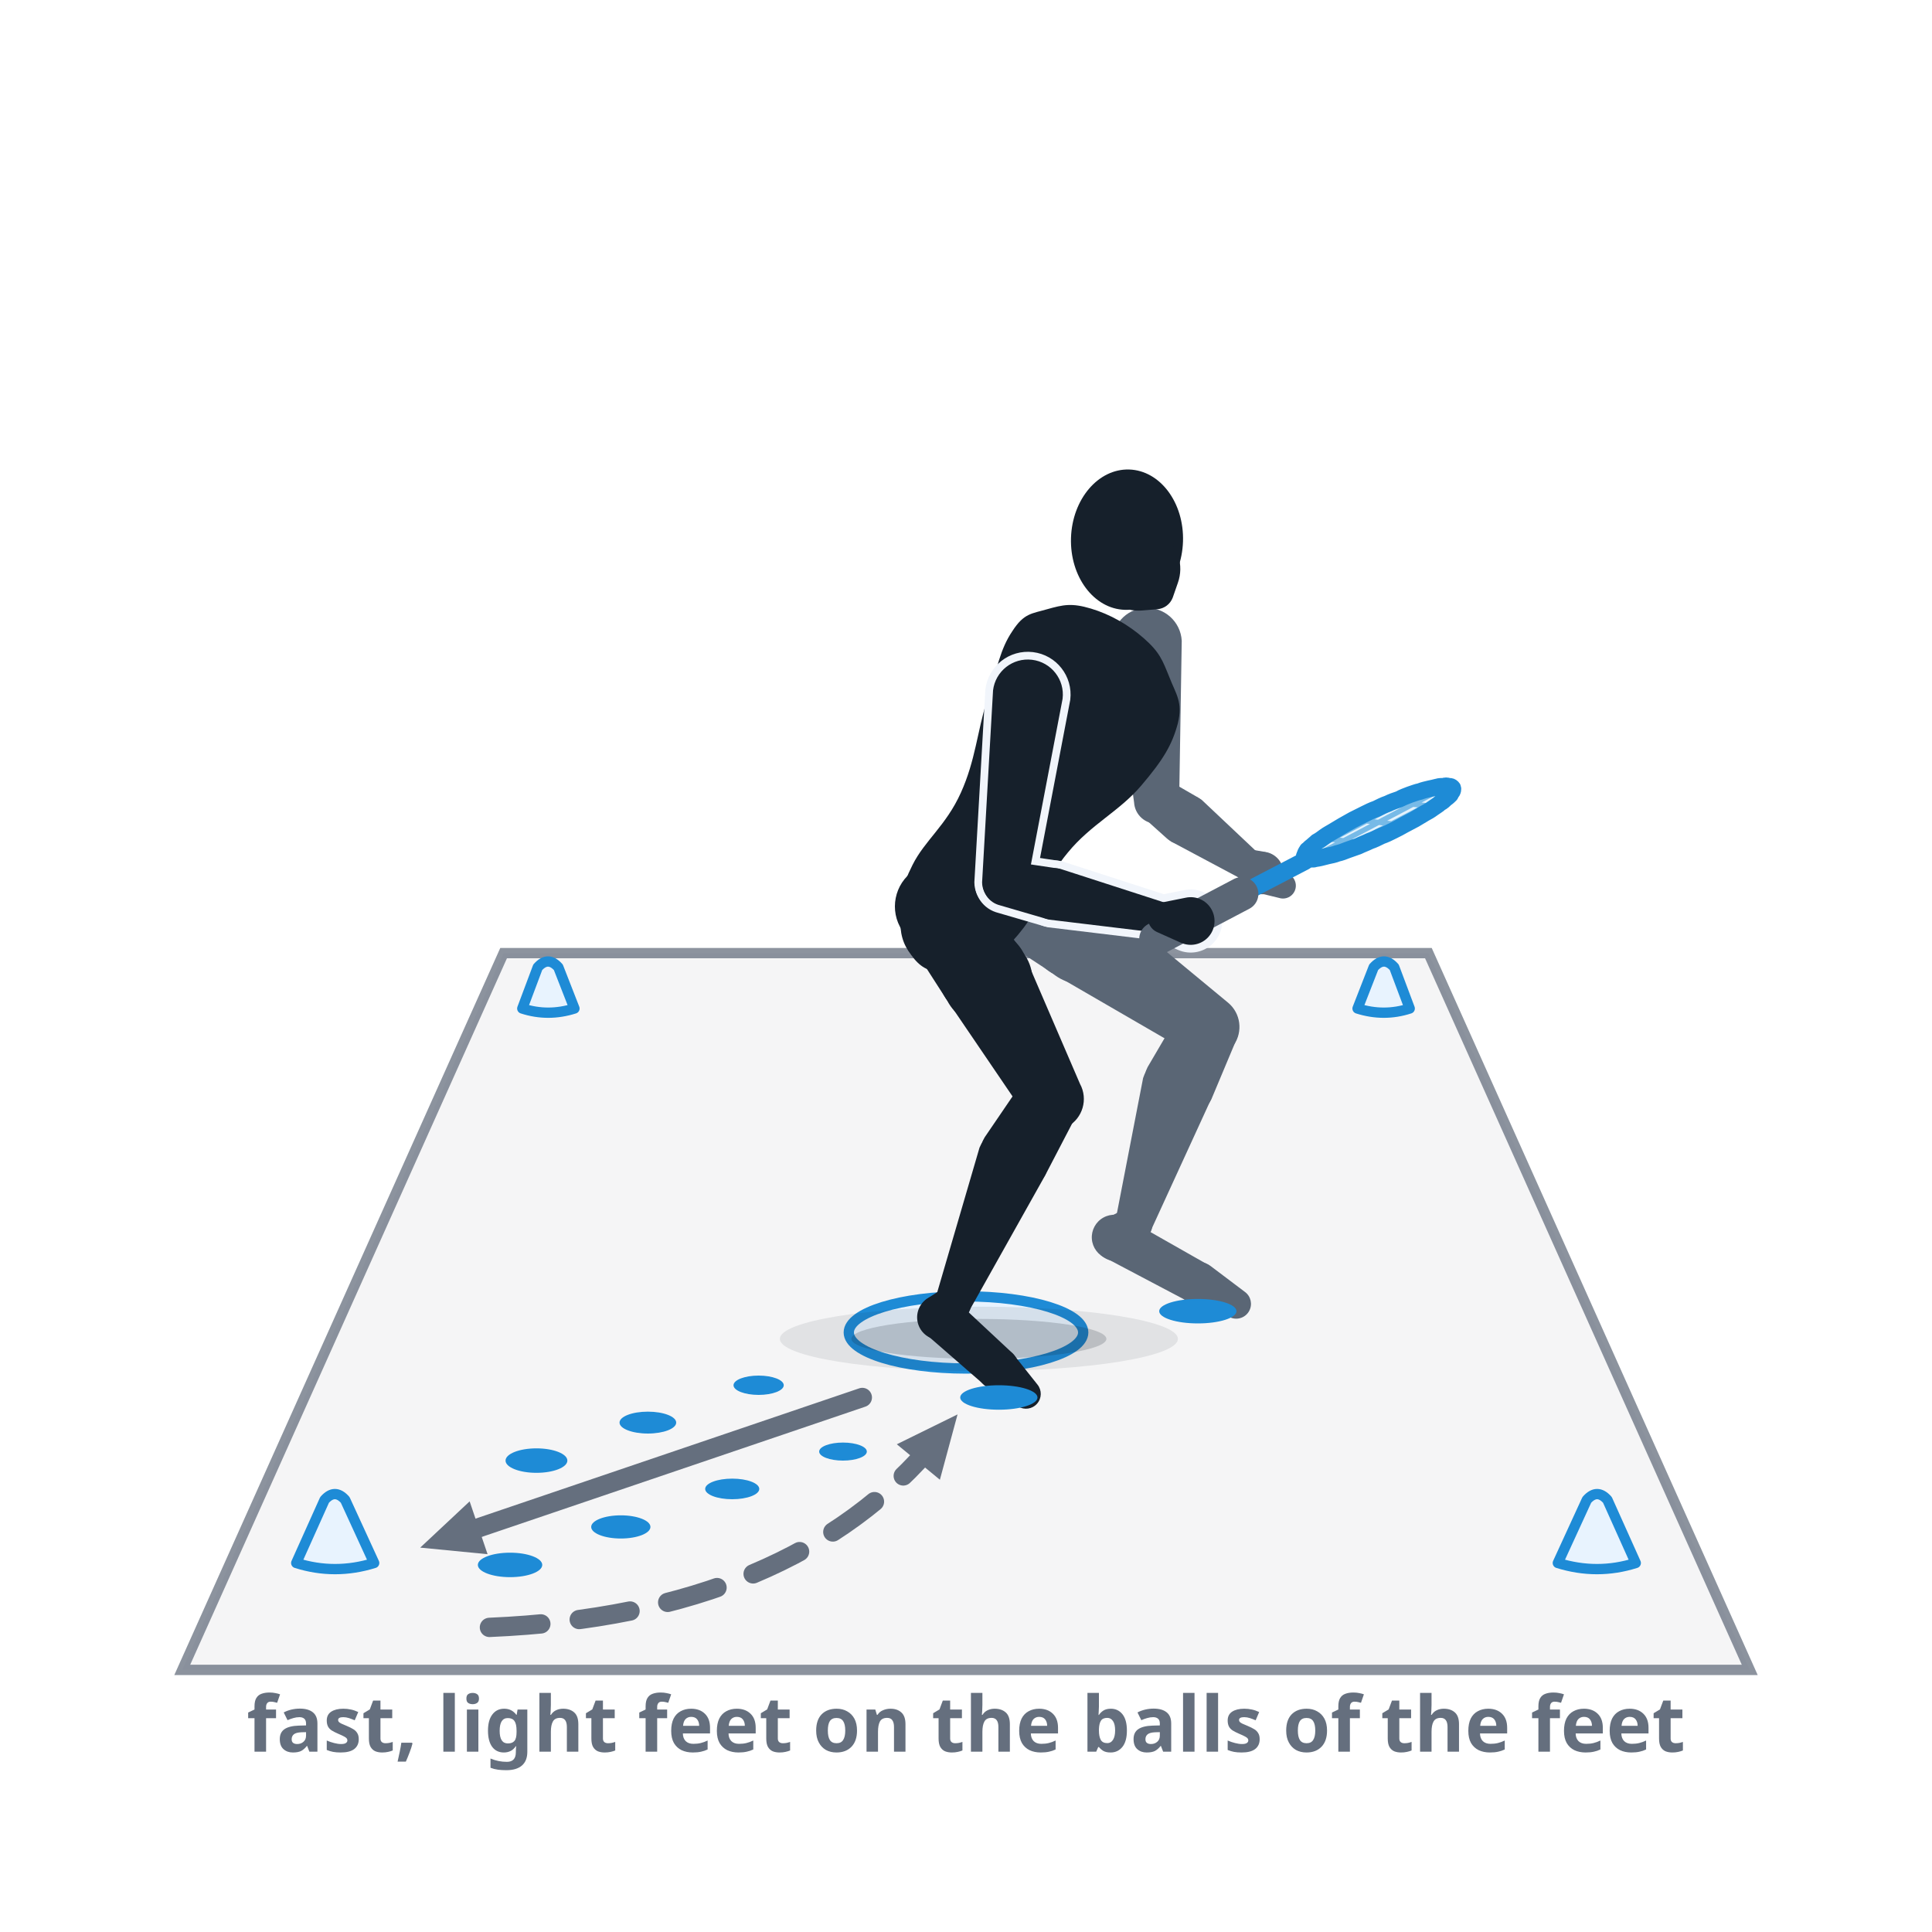
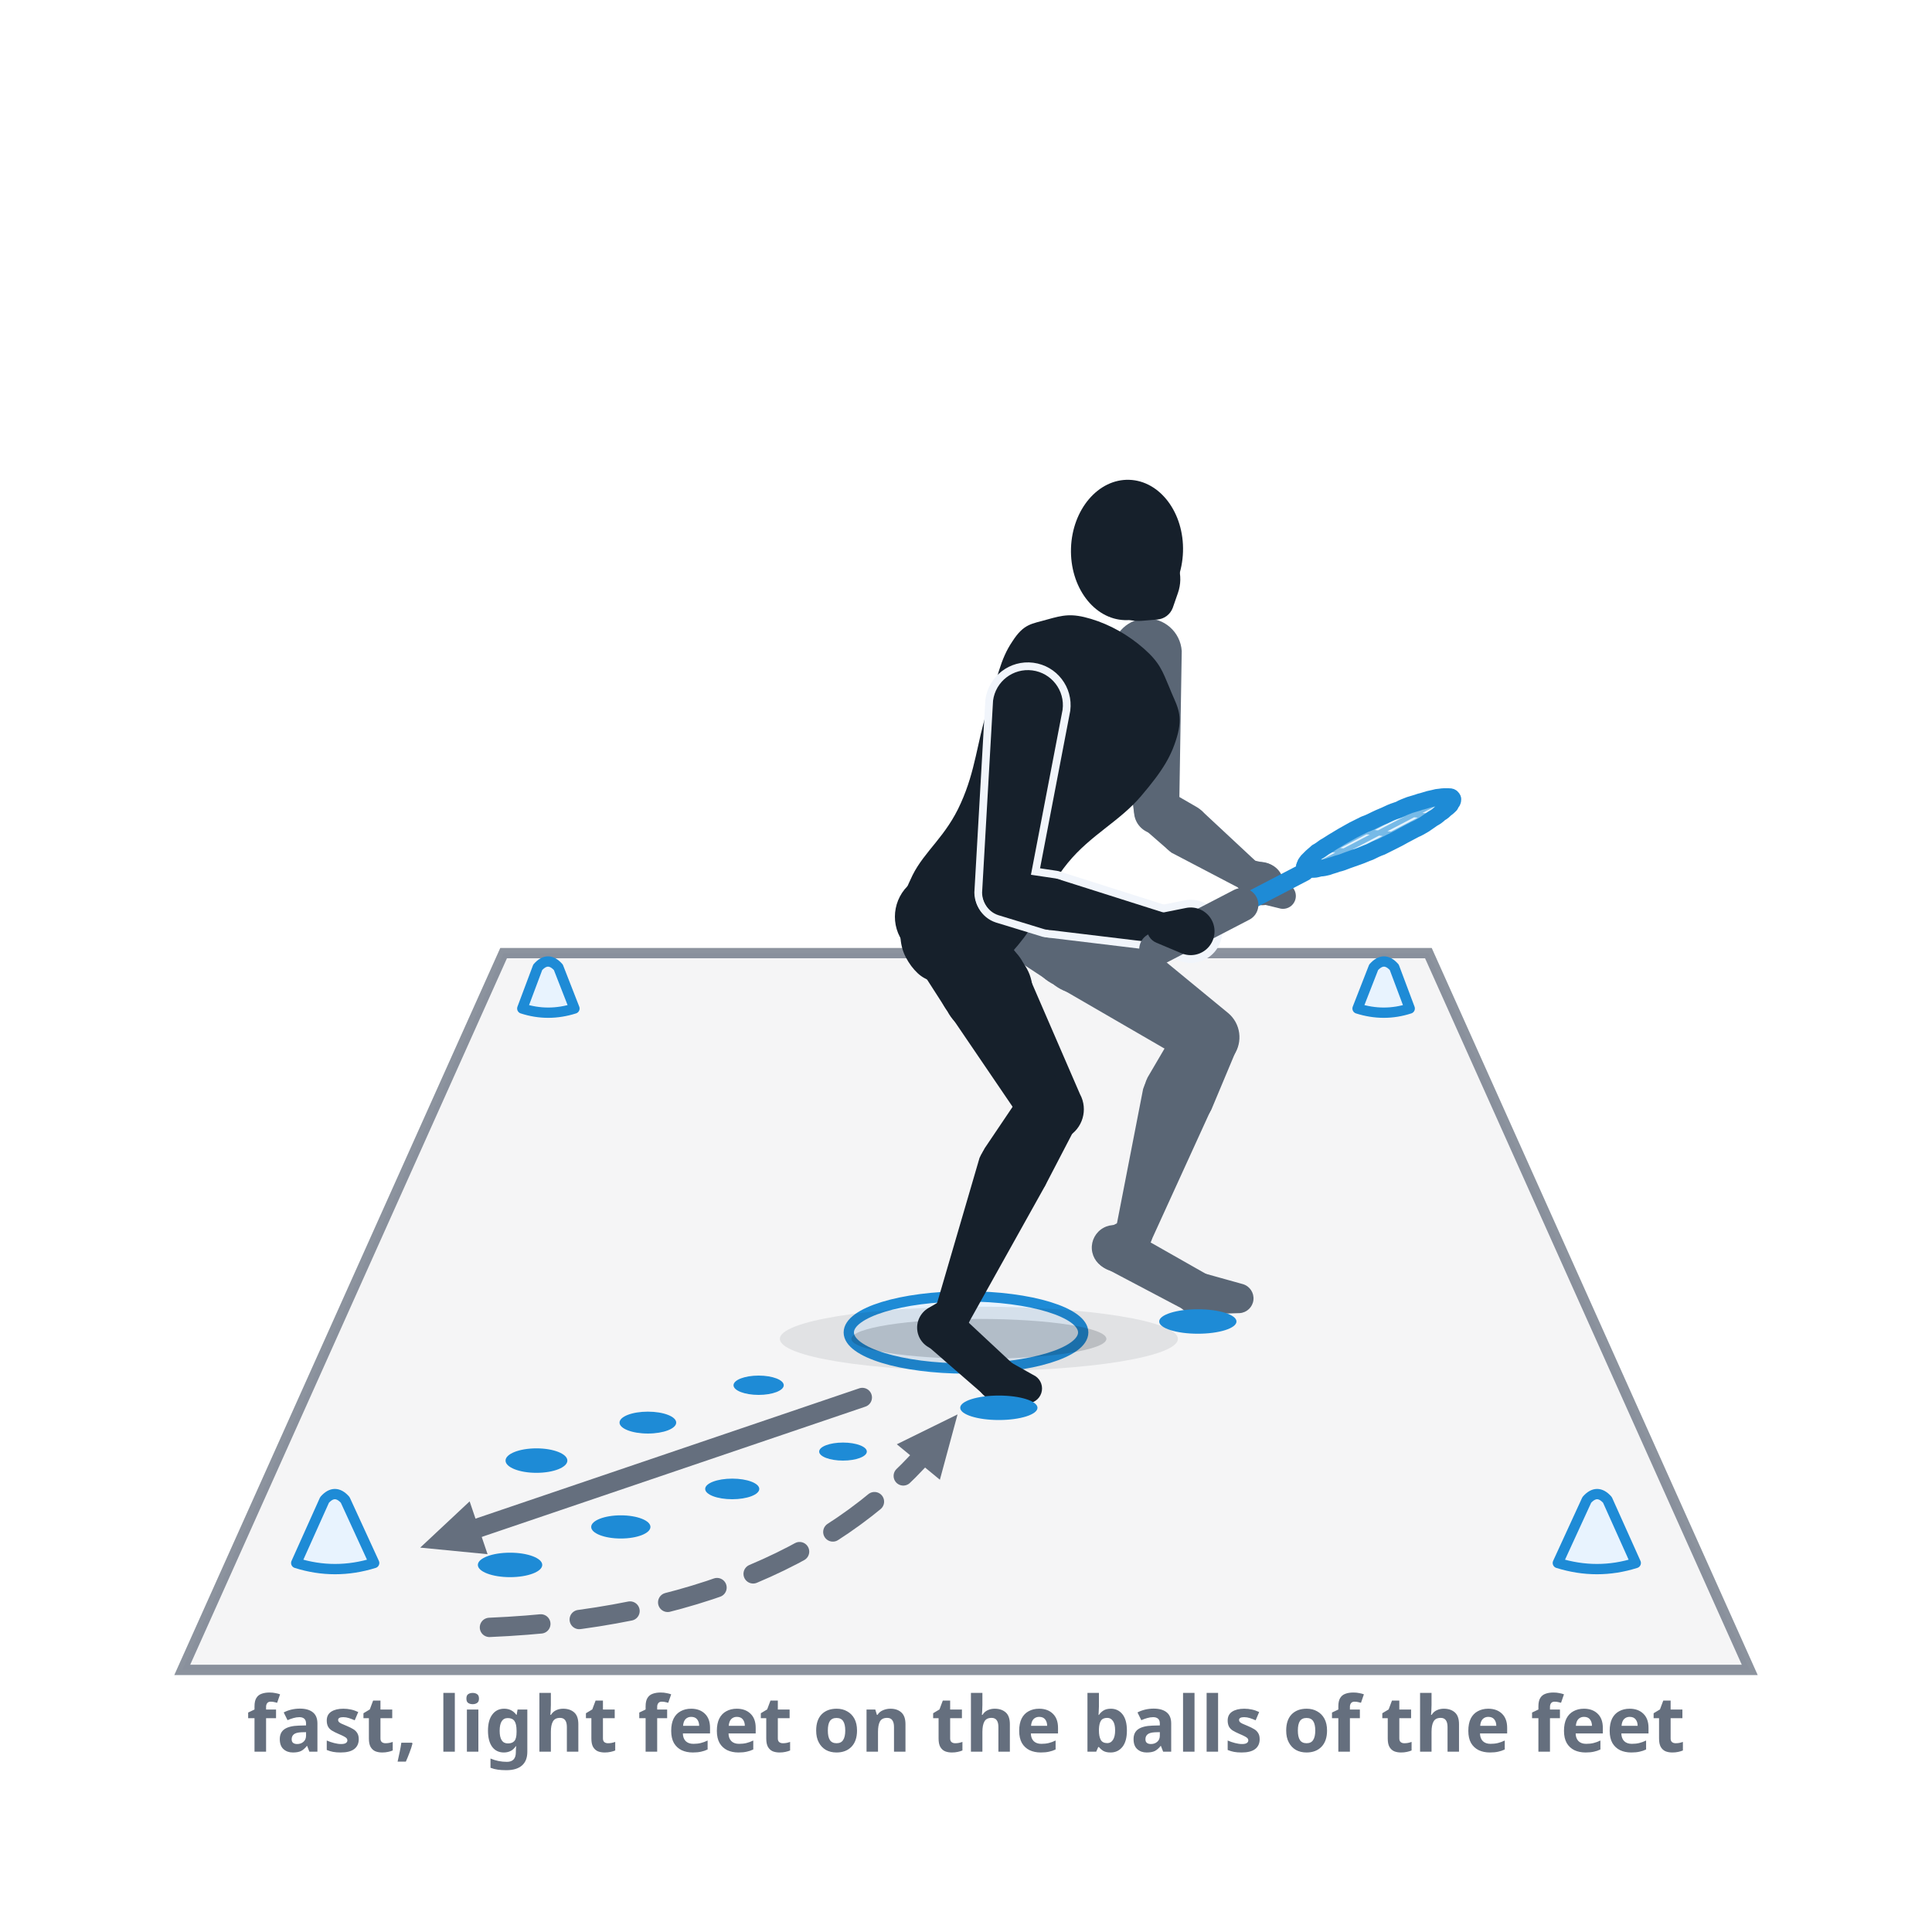
<svg xmlns="http://www.w3.org/2000/svg" viewBox="0 0 300 300" role="img" data-quelle="figuren" aria-label="Fast feet: from the split-step landing in the middle of the court, short quick steps to a cone in the corner and back to the middle. Many small ground contacts instead of a few big steps.">
  <style>
    .s-k{fill:var(--tinte,#16202b)}
    .s-f{fill:var(--tinte-2,#5a6675)}
    .s-x{fill:var(--flaeche-2,#f1f5fb);stroke:var(--flaeche-2,#f1f5fb);stroke-width:2.4;stroke-linejoin:round}
    .s-rf{fill:var(--primaer,#38a4f1);opacity:.14}
    .s-rs{fill:none;stroke:var(--primaer-dunkel,#1e8bd6);stroke-width:.8;opacity:.55}
    .s-rr{fill:none;stroke:var(--primaer-dunkel,#1e8bd6);stroke-width:2.6;stroke-linejoin:round}
    .s-rh{fill:none;stroke:var(--primaer-dunkel,#1e8bd6);stroke-width:2.1;stroke-linecap:round;stroke-linejoin:round}
    .s-rsch{fill:none;stroke:var(--primaer-dunkel,#1e8bd6);stroke-width:2.8;stroke-linecap:round}
    .s-rg{fill:none;stroke:var(--tinte-2,#5a6675);stroke-width:5.2;stroke-linecap:round}
    .s-sch{fill:var(--schatten-boden,#16202b2e)}
    .s-schw{fill:var(--schatten-boden,#16202b2e);opacity:.5}
    .s-wegg{fill:none;stroke:var(--tinte-3,#656f7e);stroke-width:3;stroke-dasharray:8 6;stroke-linecap:round}
    .s-wegv{fill:none;stroke:var(--tinte-3,#656f7e);stroke-width:3;stroke-linecap:round}
    .s-mkg{fill:var(--tinte-3,#656f7e)}
    .s-feld{fill:var(--tinte-3,#656f7e);opacity:.07}
    .s-linie{fill:none;stroke:var(--tinte-3,#656f7e);stroke-width:1.6;opacity:.75;stroke-linecap:round}
    .s-basis{fill:var(--primaer-weich,#e8f3fe);stroke:var(--primaer-dunkel,#1e8bd6);stroke-width:1.6}
    .s-druck{fill:var(--primaer-dunkel,#1e8bd6)}
    .s-kegel{fill:var(--primaer-weich,#e8f3fe);stroke:var(--primaer-dunkel,#1e8bd6);stroke-width:1.6;stroke-linejoin:round}
    .st{fill:var(--tinte-3,#656f7e);font:600 12px/1 system-ui,sans-serif;text-anchor:middle}
  </style>
  <defs>
    <marker id="g032" viewBox="0 0 10 10" markerWidth="3.8" markerHeight="3.8" refX="5" refY="5" orient="auto">
      <path d="M1,1.2 L9.4,5 L1,8.8 Z" class="s-mkg" />
    </marker>
  </defs>
  <path class="s-feld" d="M28.3,259.3L271.7,259.3L221.8,148L78.2,148Z" />
  <path class="s-linie" d="M28.3,259.3L271.7,259.3L221.8,148L78.2,148Z" />
  <ellipse class="s-basis" cx="150" cy="206.9" rx="18.2" ry="5.6" />
  <path class="s-kegel" d="M241.9,242.7Q248,244.6 254,242.7L249.6,232.9Q248,231.1 246.4,232.9Z" />
  <path class="s-kegel" d="M81.1,156.6Q85.1,157.9 89.2,156.6L86.7,150.2Q85.1,148.4 83.5,150.2Z" />
  <path class="s-kegel" d="M210.8,156.6Q214.9,157.9 218.9,156.6L216.5,150.2Q214.9,148.4 213.3,150.2Z" />
  <path class="s-wegv" d="M133.9,217 L70,238.7" marker-end="url(#g032)" />
  <ellipse class="s-druck" cx="130.9" cy="225.4" rx="3.7" ry="1.4" />
  <ellipse class="s-druck" cx="117.8" cy="215.1" rx="3.9" ry="1.5" />
  <ellipse class="s-druck" cx="113.7" cy="231.2" rx="4.2" ry="1.6" />
  <ellipse class="s-druck" cx="100.6" cy="220.9" rx="4.4" ry="1.7" />
  <ellipse class="s-druck" cx="96.4" cy="237.1" rx="4.6" ry="1.8" />
  <ellipse class="s-druck" cx="83.3" cy="226.8" rx="4.8" ry="1.9" />
  <ellipse class="s-druck" cx="79.2" cy="243" rx="5" ry="1.9" />
  <path class="s-wegg" d="M76,252.7 Q 123.1,250.7 145.5,223.5" marker-end="url(#g032)" />
  <path class="s-kegel" d="M46,242.7Q52,244.6 58.1,242.7L53.6,232.9Q52,231.1 50.4,232.9Z" />
  <ellipse class="s-schw" cx="152" cy="207.9" rx="30.9" ry="5" />
  <ellipse class="s-sch" cx="152" cy="207.9" rx="19.8" ry="3.1" />
  <g class="s-f">
-     <path d="M150.6,142.7L163.4,151.1A7,7 0 1 0 170.8,139.4L157.8,131.3A6.7,6.7 0 0 0 150.6,142.7Z" />
-     <path d="M163.7,151.3L185.1,163.7A4.9,4.9 0 0 0 190.7,155.7L171.6,139.9A7,7 0 1 0 163.7,151.3Z" />
-     <path d="M183.3,157L178.2,165.7A5.5,5.5 0 1 0 188.1,170.7L192,161.4A4.9,4.9 0 0 0 183.3,157Z" />
-     <path d="M177.5,167.4L173.2,189.6A2.8,2.8 0 0 0 178.6,191.3L188,170.8A5.5,5.5 0 1 0 177.5,167.4Z" />
-     <path d="M174.7,187.7L171.8,189.2A3.5,3.5 0 1 0 176.1,194.5L178.2,192A2.8,2.8 0 0 0 174.7,187.7Z" />
-     <path d="M171.8,195.4L184.5,202.1A3.3,3.3 0 0 0 187.6,196.4L175.1,189.3A3.5,3.5 0 1 0 171.8,195.4Z" />
-     <path d="M184.8,202.3L191.1,204.6A2.3,2.3 0 0 0 193.3,200.6L188,196.6A3.3,3.3 0 1 0 184.8,202.3Z" />
+     <path d="M150.6,144.3L163.4,152.7A7,7 0 1 0 170.8,141L157.8,133A6.7,6.7 0 0 0 150.6,144.3Z" />
+     <path d="M163.7,152.9L185.1,165.3A4.9,4.9 0 0 0 190.7,157.3L171.6,141.6A7,7 0 1 0 163.7,152.9Z" />
+     <path d="M183.3,158.6L178.2,167.3A5.5,5.5 0 1 0 188.1,172.3L192,163A4.9,4.9 0 0 0 183.3,158.6Z" />
+     <path d="M177.5,169.1L173.2,191.2A2.8,2.8 0 0 0 178.6,193L188,172.4A5.5,5.5 0 1 0 177.5,169.1Z" />
+     <path d="M174.7,189.3L171.8,190.8A3.5,3.5 0 1 0 176.1,196.1L178.2,193.6A2.8,2.8 0 0 0 174.7,189.3Z" />
+     <path d="M171.8,197L184.5,203.7A3.3,3.3 0 0 0 187.6,198L175.1,190.9A3.5,3.5 0 1 0 171.8,197Z" />
+     <path d="M186.1,204.1L192.5,203.9A2.3,2.3 0 0 0 193,199.4L186.9,197.7A3.3,3.3 0 1 0 186.1,204.1Z" />
  </g>
  <g class="s-f">
-     <path d="M172.7,100.1L176.1,124.6A3.5,3.5 0 0 0 183.1,124.2L183.5,99.5A5.4,5.4 0 1 0 172.7,100.1Z" />
-     <path d="M177.3,126.7L181.2,130.2A4,4 0 1 0 185.8,123.7L181.3,121.1A3.5,3.5 0 0 0 177.3,126.7Z" />
-     <path d="M181.9,130.7L192.6,136.4A2.4,2.4 0 0 0 195.4,132.5L186.6,124.2A4,4 0 1 0 181.9,130.7Z" />
+     <path d="M172.7,101.8L176.1,126.2A3.5,3.5 0 0 0 183.1,125.8L183.5,101.1A5.4,5.4 0 1 0 172.7,101.8Z" />
+     <path d="M177.3,128.4L181.2,131.8A4,4 0 1 0 185.8,125.3L181.3,122.7A3.5,3.5 0 0 0 177.3,128.4Z" />
+     <path d="M181.9,132.4L192.6,138A2.4,2.4 0 0 0 195.4,134.1L186.6,125.9A4,4 0 1 0 181.9,132.4Z" />
  </g>
  <g class="s-f">
-     <path d="M191.9,135.8L193.4,137.6A3.3,3.3 0 1 0 196.5,132.3L194.2,131.9A2.4,2.4 0 0 0 191.9,135.8Z" />
-     <path d="M195.2,138.6L198.9,139.5A2,2 0 0 0 200.8,136.3L198.3,133.4A3.2,3.2 0 1 0 195.2,138.6Z" />
+     <path d="M191.9,137.4L193.4,139.3A3.3,3.3 0 1 0 196.5,134L194.2,133.5A2.4,2.4 0 0 0 191.9,137.4Z" />
+     <path d="M195.2,140.2L198.9,141.1A2,2 0 0 0 200.8,137.9L198.3,135.1A3.2,3.2 0 1 0 195.2,140.2Z" />
  </g>
  <g class="s-k">
-     <path d="M177.6,99.1C180.1,101.3 180.5,102.5 181.6,105.2C182.6,107.8 183.7,109 182.9,112.3C182,115.7 180.6,118 177.2,122C173.8,126 169.4,128 165.8,132.4C162.2,136.7 161.6,140.6 159,144C156.4,147.4 155.2,148 152.7,149.4C150.1,150.8 148.5,151.2 146.2,151C144,150.8 142.8,150.1 141.5,148.3C140.2,146.6 139.7,145 139.8,142.2C139.8,139.4 139.8,138.1 141.7,134.3C143.6,130.5 146.9,128.2 149.2,123.1C151.5,118 151.7,113.7 153.3,108.6C154.9,103.6 155.3,100.8 157.2,98C159,95.2 160.2,95.3 162.6,94.6C165.1,93.9 166.4,93.6 169.4,94.5C172.4,95.4 175.2,97 177.6,99.1Z" />
-     <path d="M140.1,144.5L147.1,155.4A7,7 0 1 0 158.6,147.6L151.3,137A6.7,6.7 0 0 0 140.1,144.5Z" />
-     <path d="M147.2,155.5L159.1,173A4.9,4.9 0 0 0 167.7,168.3L159.3,148.8A7,7 0 1 0 147.2,155.5Z" />
-     <path d="M159.1,167.5L152.9,176.6A5.5,5.5 0 1 0 162.4,182.3L167.5,172.5A4.9,4.9 0 0 0 159.1,167.5Z" />
-     <path d="M152.1,178.2L145.2,201.8A2.8,2.8 0 0 0 150.3,203.9L162.3,182.5A5.5,5.5 0 1 0 152.1,178.2Z" />
-     <path d="M146.4,200.1L144.2,201.5A3.5,3.5 0 1 0 149,206.2L150.3,204A2.8,2.8 0 0 0 146.4,200.1Z" />
-     <path d="M143.7,207.1L152.9,215.1A3.3,3.3 0 0 0 157.3,210.2L148.4,201.9A3.5,3.5 0 1 0 143.7,207.1Z" />
-     <path d="M153.3,215.4L158.1,218.4A2.3,2.3 0 0 0 161.1,215L157.6,210.6A3.3,3.3 0 1 0 153.3,215.4Z" />
+     <path d="M177.6,100.7C180.1,102.9 180.5,104.2 181.6,106.8C182.6,109.4 183.7,110.6 182.9,113.9C182,117.3 180.6,119.6 177.2,123.6C173.8,127.6 169.4,129.6 165.8,134C162.2,138.4 161.6,142.2 159,145.6C156.4,149 155.2,149.7 152.7,151.1C150.1,152.5 148.5,152.8 146.2,152.6C144,152.4 142.8,151.7 141.5,150C140.2,148.2 139.7,146.7 139.8,143.9C139.8,141.1 139.8,139.8 141.7,135.9C143.6,132.1 146.9,129.9 149.2,124.7C151.5,119.6 151.7,115.3 153.3,110.3C154.9,105.2 155.3,102.4 157.2,99.6C159,96.8 160.2,96.9 162.6,96.2C165.1,95.5 166.4,95.2 169.4,96.1C172.4,97 175.2,98.6 177.6,100.7Z" />
+     <path d="M140.1,146.1L147.1,157A7,7 0 1 0 158.6,149.2L151.3,138.6A6.7,6.7 0 0 0 140.1,146.1Z" />
+     <path d="M147.2,157.1L159.1,174.6A4.9,4.9 0 0 0 167.7,169.9L159.3,150.5A7,7 0 1 0 147.2,157.1Z" />
+     <path d="M159.1,169.1L152.9,178.3A5.5,5.5 0 1 0 162.4,183.9L167.5,174.1A4.9,4.9 0 0 0 159.1,169.1Z" />
+     <path d="M152.1,179.8L145.2,203.4A2.8,2.8 0 0 0 150.3,205.6L162.3,184.1A5.5,5.5 0 1 0 152.1,179.8Z" />
+     <path d="M146.4,201.8L144.2,203.1A3.5,3.5 0 1 0 149,207.8L150.3,205.6A2.8,2.8 0 0 0 146.4,201.8Z" />
+     <path d="M143.7,208.7L152.9,216.7A3.3,3.3 0 0 0 157.3,211.8L148.4,203.5A3.5,3.5 0 1 0 143.7,208.7Z" />
+     <path d="M154.7,217.5L159.4,217.9A2.3,2.3 0 0 0 160.8,213.7L156.7,211.4A3.3,3.3 0 1 0 154.7,217.5Z" />
  </g>
  <g class="s-k">
-     <ellipse cx="175" cy="83.8" rx="8.7" ry="10.9" transform="rotate(1.8 175 83.8)" />
-     <path d="M177.3,94.8L179.7,94.6A2.8,2.8 0 0 0 182.1,92.8L182.9,90.5A6.5,6.5 0 1 0 177.3,94.8Z" />
+     <ellipse cx="175" cy="85.4" rx="8.7" ry="10.9" transform="rotate(1.8 175 85.4)" />
+     <path d="M177.3,96.4L179.7,96.2A2.8,2.8 0 0 0 182.1,94.4L182.9,92.1A6.5,6.5 0 1 0 177.3,96.4Z" />
  </g>
  <g class="s-x">
-     <path d="M154.2,107.2L152.5,137A3.5,3.5 0 0 0 159.4,137.8L165,108.5A5.4,5.4 0 1 0 154.2,107.2Z" />
-     <path d="M155,140.5L162.2,142.6A4,4 0 1 0 163.9,134.8L156.5,133.7A3.5,3.5 0 0 0 155,140.5Z" />
-     <path d="M162.9,142.8L180.3,144.9A2.4,2.4 0 0 0 181.3,140.3L164.6,134.9A4,4 0 1 0 162.9,142.8Z" />
-     <path d="M179.6,144.7L183.4,146.4A3.7,3.7 0 1 0 184.1,139.4L180.1,140.2A2.4,2.4 0 0 0 179.6,144.7Z" />
+     <path d="M154.2,108.8L152.5,138.6A3.5,3.5 0 0 0 159.4,139.4L165,110.2A5.4,5.4 0 1 0 154.2,108.8Z" />
+     <path d="M155,142.1L162.2,144.3A4,4 0 1 0 163.9,136.4L156.5,135.3A3.5,3.5 0 0 0 155,142.1Z" />
+     <path d="M162.9,144.4L180.3,146.5A2.4,2.4 0 0 0 181.3,141.9L164.6,136.6A4,4 0 1 0 162.9,144.4Z" />
+     <path d="M179.6,146.4L183.4,148A3.7,3.7 0 1 0 184.1,141L180.1,141.8A2.4,2.4 0 0 0 179.6,146.4Z" />
  </g>
  <g class="s-k">
-     <path d="M154.2,107.2L152.5,137A3.5,3.5 0 0 0 159.4,137.8L165,108.5A5.4,5.4 0 1 0 154.2,107.2Z" />
-     <path d="M155,140.5L162.2,142.6A4,4 0 1 0 163.9,134.8L156.5,133.7A3.5,3.5 0 0 0 155,140.5Z" />
-     <path d="M162.9,142.8L180.3,144.9A2.4,2.4 0 0 0 181.3,140.3L164.6,134.9A4,4 0 1 0 162.9,142.8Z" />
+     <path d="M154.2,108.8L152.5,138.6A3.5,3.5 0 0 0 159.4,139.4L165,110.2A5.4,5.4 0 1 0 154.2,108.8Z" />
+     <path d="M155,142.1L162.2,144.3A4,4 0 1 0 163.9,136.4L156.5,135.3A3.5,3.5 0 0 0 155,142.1Z" />
+     <path d="M162.9,144.4L180.3,146.5A2.4,2.4 0 0 0 181.3,141.9L164.6,136.6A4,4 0 1 0 162.9,144.4Z" />
  </g>
-   <path class="s-rf" d="M224.9,122.1C224.7,122 224.4,122 224.2,122.1C223.9,122.1 223.5,122.1 223.2,122.2C222.8,122.3 222.4,122.4 221.9,122.5C221.5,122.6 221,122.7 220.5,122.9C220,123 219.5,123.2 218.9,123.4C218.4,123.6 217.8,123.8 217.3,124.1C216.7,124.3 216.1,124.5 215.5,124.8C214.9,125 214.3,125.3 213.7,125.6C213.1,125.8 212.5,126.1 211.9,126.4C211.3,126.7 210.7,127 210.1,127.3C209.6,127.6 209,127.9 208.5,128.2C208,128.5 207.5,128.8 207,129.1C206.5,129.4 206.1,129.6 205.7,129.9C205.3,130.2 204.9,130.5 204.5,130.7C204.2,131 203.9,131.2 203.7,131.4C203.4,131.6 203.2,131.9 203,132C202.9,132.2 202.7,132.4 202.7,132.6C202.6,132.7 202.6,132.9 202.6,133C202.6,133.1 202.7,133.2 202.8,133.2C202.9,133.3 203.1,133.3 203.3,133.4C203.5,133.4 203.7,133.4 204,133.4C204.3,133.3 204.6,133.3 205,133.2C205.4,133.1 205.8,133 206.2,132.9C206.7,132.8 207.2,132.7 207.7,132.5C208.2,132.4 208.7,132.2 209.2,132C209.8,131.8 210.3,131.6 210.9,131.4C211.5,131.1 212.1,130.9 212.7,130.6C213.3,130.4 213.9,130.1 214.5,129.8C215.1,129.6 215.7,129.3 216.3,129C216.9,128.7 217.5,128.4 218,128.1C218.6,127.8 219.1,127.5 219.7,127.2C220.2,126.9 220.7,126.6 221.2,126.3C221.6,126.1 222.1,125.8 222.5,125.5C222.9,125.2 223.3,125 223.6,124.7C224,124.5 224.3,124.2 224.5,124C224.8,123.8 225,123.6 225.2,123.4C225.3,123.2 225.4,123 225.5,122.9C225.6,122.7 225.6,122.6 225.6,122.5C225.6,122.3 225.5,122.3 225.4,122.2C225.3,122.1 225.1,122.1 224.9,122.1Z" />
-   <path class="s-rs" d="M207.3,132.5L224.8,123.4M204,133L224.1,122.4M203.4,132.1L220.8,122.9M211.8,130.9L205.6,130.2M217.7,128.1L210.5,127.3M222.6,125.2L216.4,124.6" />
-   <path class="s-rh" d="M205.5,133.2L202.6,133.7L202.3,132.9" />
-   <path class="s-rsch" d="M192.8,138.8L202.6,133.7" />
-   <path class="s-rr" d="M224.9,122.1C224.7,122 224.4,122 224.2,122.1C223.9,122.1 223.5,122.1 223.2,122.2C222.8,122.3 222.4,122.4 221.9,122.5C221.5,122.6 221,122.7 220.5,122.9C220,123 219.5,123.2 218.9,123.4C218.4,123.6 217.8,123.8 217.3,124.1C216.7,124.3 216.1,124.5 215.5,124.8C214.9,125 214.3,125.3 213.7,125.6C213.1,125.8 212.5,126.1 211.9,126.4C211.3,126.7 210.7,127 210.1,127.3C209.6,127.6 209,127.9 208.5,128.2C208,128.5 207.5,128.8 207,129.1C206.5,129.4 206.1,129.6 205.7,129.9C205.3,130.2 204.9,130.5 204.5,130.7C204.2,131 203.9,131.2 203.7,131.4C203.4,131.6 203.2,131.9 203,132C202.9,132.2 202.7,132.4 202.7,132.6C202.6,132.7 202.6,132.9 202.6,133C202.6,133.1 202.7,133.2 202.8,133.2C202.9,133.3 203.1,133.3 203.3,133.4C203.5,133.4 203.7,133.4 204,133.4C204.3,133.3 204.6,133.3 205,133.2C205.4,133.1 205.8,133 206.2,132.9C206.7,132.8 207.2,132.7 207.7,132.5C208.2,132.4 208.7,132.2 209.2,132C209.8,131.8 210.3,131.6 210.9,131.4C211.5,131.1 212.1,130.9 212.7,130.6C213.3,130.4 213.9,130.1 214.5,129.8C215.1,129.6 215.7,129.3 216.3,129C216.9,128.7 217.5,128.4 218,128.1C218.6,127.8 219.1,127.5 219.7,127.2C220.2,126.9 220.7,126.6 221.2,126.3C221.6,126.1 222.1,125.8 222.5,125.5C222.9,125.2 223.3,125 223.6,124.7C224,124.5 224.3,124.2 224.5,124C224.8,123.8 225,123.6 225.2,123.4C225.3,123.2 225.4,123 225.5,122.9C225.6,122.7 225.6,122.6 225.6,122.5C225.6,122.3 225.5,122.3 225.4,122.2C225.3,122.1 225.1,122.1 224.9,122.1Z" />
-   <path class="s-rg" d="M179.5,145.8L192.8,138.8" />
+   <path class="s-rf" d="M224.9,123.7C224.7,123.7 224.4,123.7 224.2,123.7C223.9,123.7 223.5,123.8 223.2,123.8C222.8,123.9 222.4,124 221.9,124.1C221.5,124.2 221,124.4 220.5,124.5C220,124.7 219.5,124.8 218.9,125C218.4,125.2 217.8,125.4 217.3,125.7C216.7,125.9 216.1,126.1 215.5,126.4C214.9,126.7 214.3,126.9 213.7,127.2C213.1,127.5 212.5,127.8 211.9,128C211.3,128.3 210.7,128.6 210.1,128.9C209.6,129.2 209,129.5 208.5,129.8C208,130.1 207.5,130.4 207,130.7C206.5,131 206.1,131.3 205.7,131.5C205.3,131.8 204.9,132.1 204.5,132.3C204.2,132.6 203.9,132.8 203.7,133C203.4,133.3 203.2,133.5 203,133.7C202.9,133.9 202.7,134 202.7,134.2C202.6,134.3 202.6,134.5 202.6,134.6C202.6,134.7 202.7,134.8 202.8,134.9C202.9,134.9 203.1,135 203.3,135C203.5,135 203.7,135 204,135C204.3,135 204.6,134.9 205,134.8C205.4,134.8 205.8,134.7 206.2,134.6C206.7,134.4 207.2,134.3 207.7,134.1C208.2,134 208.7,133.8 209.2,133.6C209.8,133.4 210.3,133.2 210.9,133C211.5,132.8 212.1,132.5 212.7,132.3C213.3,132 213.9,131.7 214.5,131.5C215.1,131.2 215.7,130.9 216.3,130.6C216.9,130.3 217.5,130 218,129.7C218.6,129.4 219.1,129.1 219.7,128.8C220.2,128.6 220.7,128.3 221.2,128C221.6,127.7 222.1,127.4 222.5,127.1C222.9,126.9 223.3,126.6 223.6,126.3C224,126.1 224.3,125.8 224.5,125.6C224.8,125.4 225,125.2 225.2,125C225.3,124.8 225.4,124.6 225.5,124.5C225.6,124.3 225.6,124.2 225.6,124.1C225.6,124 225.5,123.9 225.4,123.8C225.3,123.7 225.1,123.7 224.9,123.7Z" />
+   <path class="s-rs" d="M207.3,134.1L224.8,125M204,134.6L224.1,124.1M203.4,133.7L220.8,124.6M211.8,132.5L205.6,131.8M217.7,129.7L210.5,129M222.6,126.8L216.4,126.2" />
+   <path class="s-rh" d="M205.5,134.8L202.6,135.4L202.3,134.5" />
+   <path class="s-rsch" d="M192.8,140.5L202.6,135.4" />
+   <path class="s-rr" d="M224.9,123.7C224.7,123.7 224.4,123.7 224.2,123.7C223.9,123.7 223.5,123.8 223.2,123.8C222.8,123.9 222.4,124 221.9,124.1C221.5,124.2 221,124.4 220.5,124.5C220,124.7 219.5,124.8 218.9,125C218.4,125.2 217.8,125.4 217.3,125.7C216.7,125.9 216.1,126.1 215.5,126.4C214.9,126.7 214.3,126.9 213.7,127.2C213.1,127.5 212.5,127.8 211.9,128C211.3,128.3 210.7,128.6 210.1,128.9C209.6,129.2 209,129.5 208.5,129.8C208,130.1 207.5,130.4 207,130.7C206.5,131 206.1,131.3 205.7,131.5C205.3,131.8 204.9,132.1 204.5,132.3C204.2,132.6 203.9,132.8 203.7,133C203.4,133.3 203.2,133.5 203,133.7C202.9,133.9 202.7,134 202.7,134.2C202.6,134.3 202.6,134.5 202.6,134.6C202.6,134.7 202.7,134.8 202.8,134.9C202.9,134.9 203.1,135 203.3,135C203.5,135 203.7,135 204,135C204.3,135 204.6,134.9 205,134.8C205.4,134.8 205.8,134.7 206.2,134.6C206.7,134.4 207.2,134.3 207.7,134.1C208.2,134 208.7,133.8 209.2,133.6C209.8,133.4 210.3,133.2 210.9,133C211.5,132.8 212.1,132.5 212.7,132.3C213.3,132 213.9,131.7 214.5,131.5C215.1,131.2 215.7,130.9 216.3,130.6C216.9,130.3 217.5,130 218,129.7C218.6,129.4 219.1,129.1 219.7,128.8C220.2,128.6 220.7,128.3 221.2,128C221.6,127.7 222.1,127.4 222.5,127.1C222.9,126.9 223.3,126.6 223.6,126.3C224,126.1 224.3,125.8 224.5,125.6C224.8,125.4 225,125.2 225.2,125C225.3,124.8 225.4,124.6 225.5,124.5C225.6,124.3 225.6,124.2 225.6,124.1C225.6,124 225.5,123.9 225.4,123.8C225.3,123.7 225.1,123.7 224.9,123.7Z" />
+   <path class="s-rg" d="M179.5,147.4L192.8,140.5" />
  <g class="s-k">
-     <path d="M179.6,144.7L183.4,146.4A3.7,3.7 0 1 0 184.1,139.4L180.1,140.2A2.4,2.4 0 0 0 179.6,144.7Z" />
+     <path d="M179.6,146.4L183.4,148A3.7,3.7 0 1 0 184.1,141L180.1,141.8A2.4,2.4 0 0 0 179.6,146.4Z" />
  </g>
-   <ellipse class="s-druck" cx="155.1" cy="217" rx="6" ry="1.9" />
-   <ellipse class="s-druck" cx="186" cy="203.6" rx="6" ry="1.9" />
+   <ellipse class="s-druck" cx="155.1" cy="218.6" rx="6" ry="1.9" />
+   <ellipse class="s-druck" cx="186" cy="205.2" rx="6" ry="1.9" />
  <text class="st" x="150" y="272">fast, light feet on the balls of the feet</text>
</svg>
